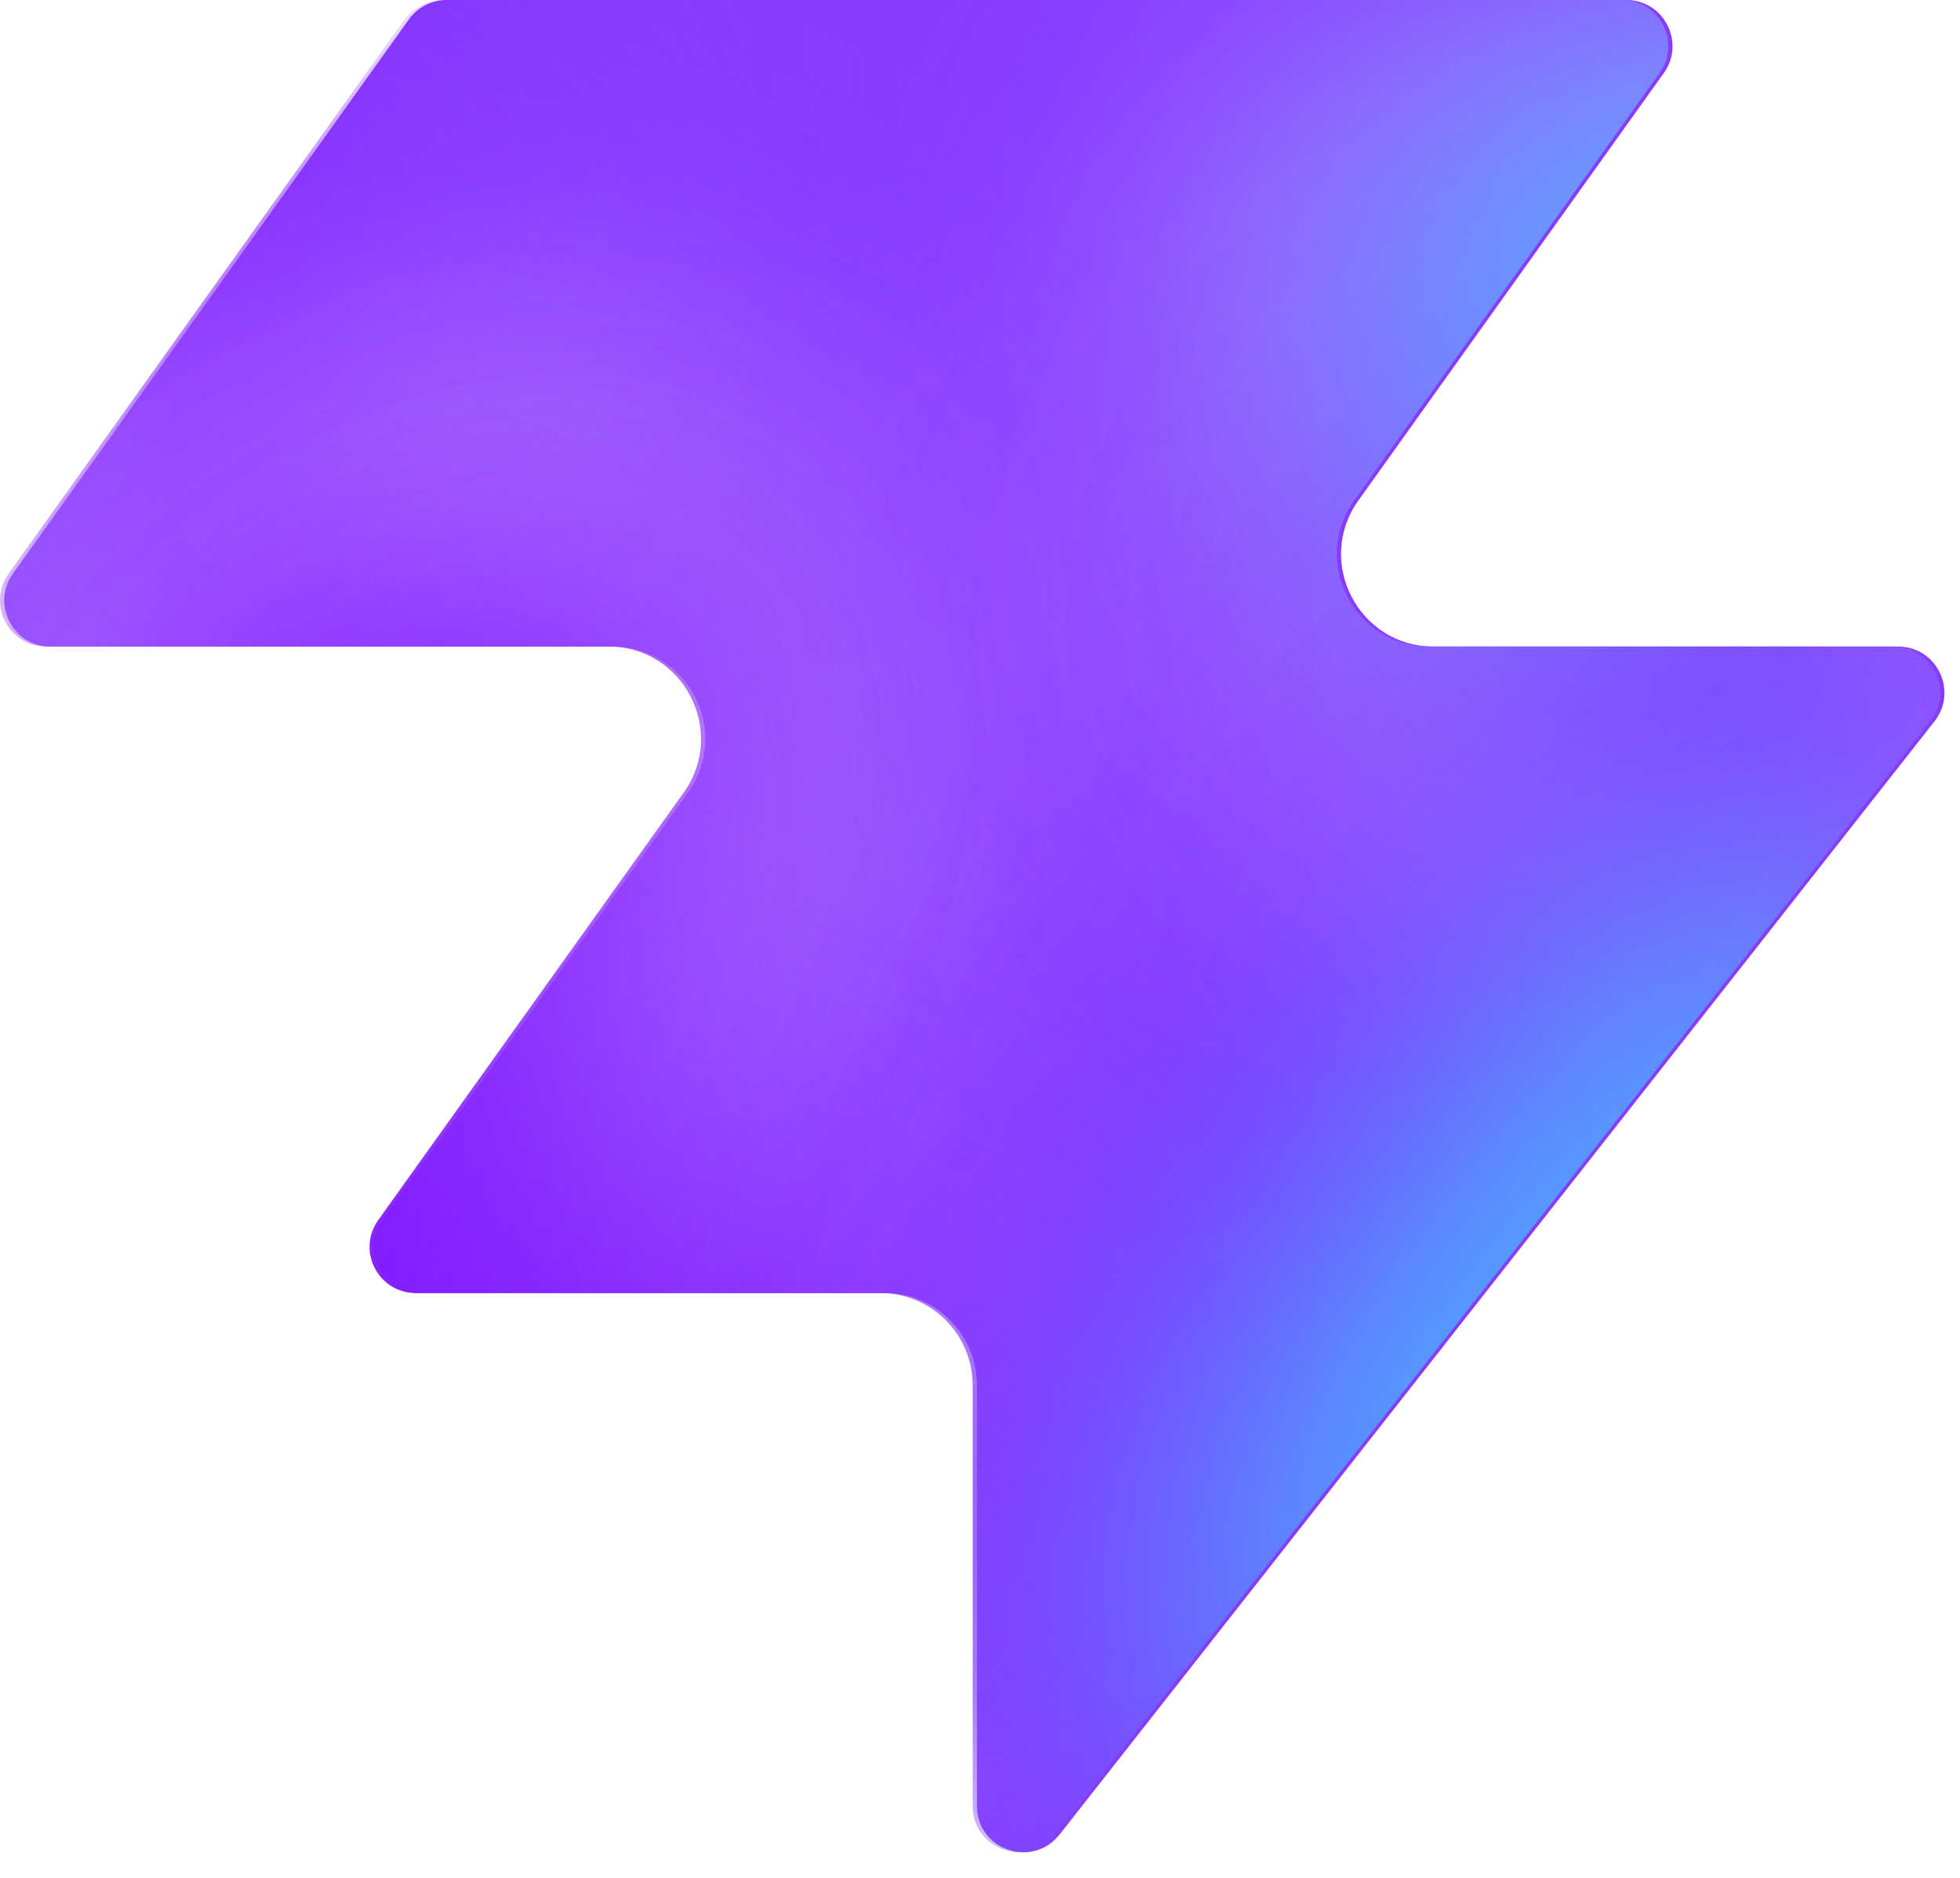
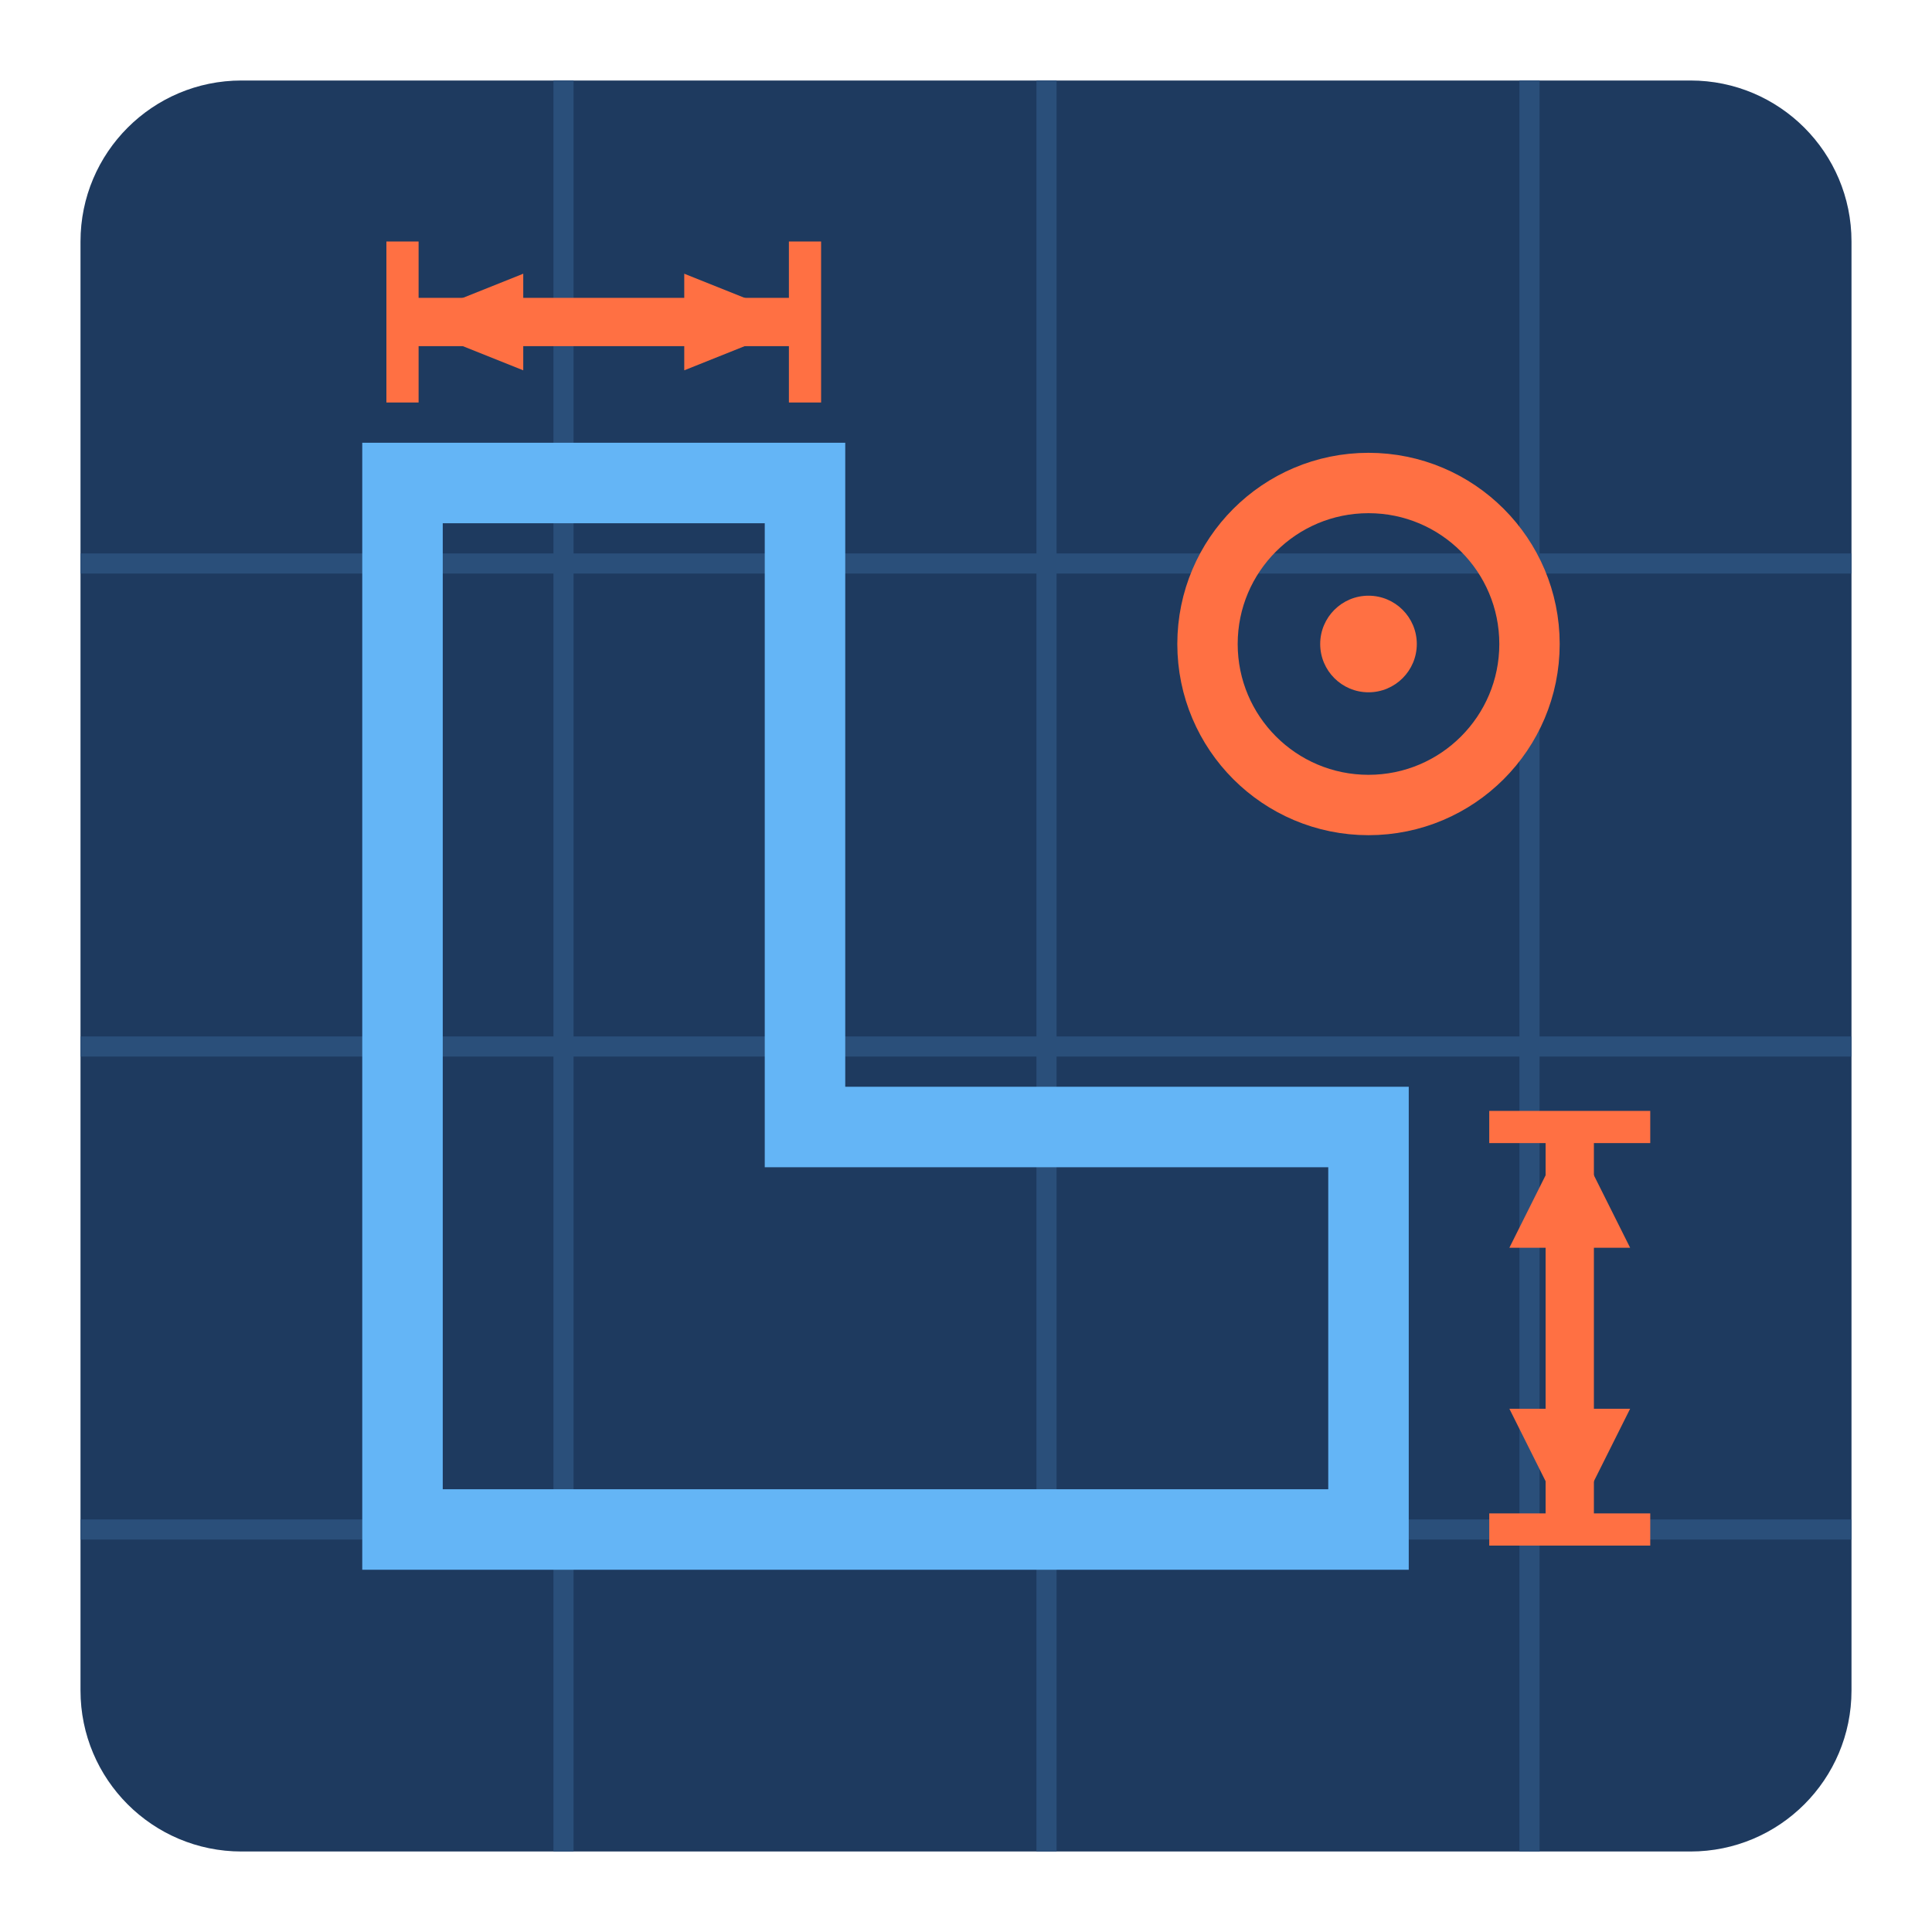
- <svg xmlns="http://www.w3.org/2000/svg" width="48" height="46" fill="none" viewBox="0 0 48 46">
-   <path fill="#863bff" d="M25.946 44.938c-.664.845-2.021.375-2.021-.698V33.937a2.26 2.26 0 0 0-2.262-2.262H10.287c-.92 0-1.456-1.04-.92-1.788l7.48-10.471c1.07-1.497 0-3.578-1.842-3.578H1.237c-.92 0-1.456-1.04-.92-1.788L10.013.474c.214-.297.556-.474.92-.474h28.894c.92 0 1.456 1.04.92 1.788l-7.48 10.471c-1.07 1.498 0 3.579 1.842 3.579h11.377c.943 0 1.473 1.088.89 1.83L25.947 44.94z" style="fill:#863bff;fill:color(display-p3 .525 .23 1);fill-opacity:1" />
-   <mask id="a" width="48" height="46" x="0" y="0" maskUnits="userSpaceOnUse" style="mask-type:alpha">
-     <path fill="#000" d="M25.842 44.938c-.664.844-2.021.375-2.021-.698V33.937a2.26 2.26 0 0 0-2.262-2.262H10.183c-.92 0-1.456-1.04-.92-1.788l7.48-10.471c1.07-1.498 0-3.579-1.842-3.579H1.133c-.92 0-1.456-1.04-.92-1.787L9.91.473c.214-.297.556-.474.92-.474h28.894c.92 0 1.456 1.04.92 1.788l-7.48 10.471c-1.07 1.498 0 3.578 1.842 3.578h11.377c.943 0 1.473 1.088.89 1.832L25.843 44.94z" style="fill:#000;fill-opacity:1" />
-   </mask>
-   <g mask="url(#a)">
-     <g filter="url(#b)">
-       <ellipse cx="5.508" cy="14.704" fill="#ede6ff" rx="5.508" ry="14.704" style="fill:#ede6ff;fill:color(display-p3 .927 .903 1);fill-opacity:1" transform="matrix(.00324 1 1 -.00324 -4.47 31.516)" />
-     </g>
-     <g filter="url(#c)">
-       <ellipse cx="10.399" cy="29.851" fill="#ede6ff" rx="10.399" ry="29.851" style="fill:#ede6ff;fill:color(display-p3 .927 .903 1);fill-opacity:1" transform="matrix(.00324 1 1 -.00324 -39.328 7.883)" />
-     </g>
-     <g filter="url(#d)">
-       <ellipse cx="5.508" cy="30.487" fill="#7e14ff" rx="5.508" ry="30.487" style="fill:#7e14ff;fill:color(display-p3 .492 .077 1);fill-opacity:1" transform="rotate(89.814 -25.913 -14.639)scale(1 -1)" />
-     </g>
-     <g filter="url(#e)">
-       <ellipse cx="5.508" cy="30.599" fill="#7e14ff" rx="5.508" ry="30.599" style="fill:#7e14ff;fill:color(display-p3 .492 .077 1);fill-opacity:1" transform="rotate(89.814 -32.644 -3.334)scale(1 -1)" />
-     </g>
-     <g filter="url(#f)">
-       <ellipse cx="5.508" cy="30.599" fill="#7e14ff" rx="5.508" ry="30.599" style="fill:#7e14ff;fill:color(display-p3 .492 .077 1);fill-opacity:1" transform="matrix(.00324 1 1 -.00324 -34.34 30.47)" />
-     </g>
-     <g filter="url(#g)">
-       <ellipse cx="14.072" cy="22.078" fill="#ede6ff" rx="14.072" ry="22.078" style="fill:#ede6ff;fill:color(display-p3 .927 .903 1);fill-opacity:1" transform="rotate(93.35 24.506 48.493)scale(-1 1)" />
-     </g>
-     <g filter="url(#h)">
-       <ellipse cx="3.47" cy="21.501" fill="#7e14ff" rx="3.47" ry="21.501" style="fill:#7e14ff;fill:color(display-p3 .492 .077 1);fill-opacity:1" transform="rotate(89.009 28.708 47.59)scale(-1 1)" />
-     </g>
-     <g filter="url(#i)">
-       <ellipse cx="3.47" cy="21.501" fill="#7e14ff" rx="3.47" ry="21.501" style="fill:#7e14ff;fill:color(display-p3 .492 .077 1);fill-opacity:1" transform="rotate(89.009 28.708 47.59)scale(-1 1)" />
-     </g>
-     <g filter="url(#j)">
-       <ellipse cx=".387" cy="8.972" fill="#7e14ff" rx="4.407" ry="29.108" style="fill:#7e14ff;fill:color(display-p3 .492 .077 1);fill-opacity:1" transform="rotate(39.51 .387 8.972)" />
-     </g>
-     <g filter="url(#k)">
-       <ellipse cx="47.523" cy="-6.092" fill="#7e14ff" rx="4.407" ry="29.108" style="fill:#7e14ff;fill:color(display-p3 .492 .077 1);fill-opacity:1" transform="rotate(37.892 47.523 -6.092)" />
-     </g>
-     <g filter="url(#l)">
-       <ellipse cx="41.412" cy="6.333" fill="#47bfff" rx="5.971" ry="9.665" style="fill:#47bfff;fill:color(display-p3 .28 .748 1);fill-opacity:1" transform="rotate(37.892 41.412 6.333)" />
-     </g>
-     <g filter="url(#m)">
-       <ellipse cx="-1.879" cy="38.332" fill="#7e14ff" rx="4.407" ry="29.108" style="fill:#7e14ff;fill:color(display-p3 .492 .077 1);fill-opacity:1" transform="rotate(37.892 -1.88 38.332)" />
-     </g>
-     <g filter="url(#n)">
-       <ellipse cx="-1.879" cy="38.332" fill="#7e14ff" rx="4.407" ry="29.108" style="fill:#7e14ff;fill:color(display-p3 .492 .077 1);fill-opacity:1" transform="rotate(37.892 -1.88 38.332)" />
-     </g>
-     <g filter="url(#o)">
-       <ellipse cx="35.651" cy="29.907" fill="#7e14ff" rx="4.407" ry="29.108" style="fill:#7e14ff;fill:color(display-p3 .492 .077 1);fill-opacity:1" transform="rotate(37.892 35.651 29.907)" />
-     </g>
-     <g filter="url(#p)">
-       <ellipse cx="38.418" cy="32.4" fill="#47bfff" rx="5.971" ry="15.297" style="fill:#47bfff;fill:color(display-p3 .28 .748 1);fill-opacity:1" transform="rotate(37.892 38.418 32.4)" />
-     </g>
-   </g>
-   <defs>
-     <filter id="b" width="60.045" height="41.654" x="-19.77" y="16.149" color-interpolation-filters="sRGB" filterUnits="userSpaceOnUse">
-       <feFlood flood-opacity="0" result="BackgroundImageFix" />
-       <feBlend in="SourceGraphic" in2="BackgroundImageFix" result="shape" />
-       <feGaussianBlur result="effect1_foregroundBlur_2002_17158" stdDeviation="7.659" />
-     </filter>
-     <filter id="c" width="90.34" height="51.437" x="-54.613" y="-7.533" color-interpolation-filters="sRGB" filterUnits="userSpaceOnUse">
-       <feFlood flood-opacity="0" result="BackgroundImageFix" />
-       <feBlend in="SourceGraphic" in2="BackgroundImageFix" result="shape" />
-       <feGaussianBlur result="effect1_foregroundBlur_2002_17158" stdDeviation="7.659" />
-     </filter>
-     <filter id="d" width="79.355" height="29.4" x="-49.64" y="2.03" color-interpolation-filters="sRGB" filterUnits="userSpaceOnUse">
-       <feFlood flood-opacity="0" result="BackgroundImageFix" />
-       <feBlend in="SourceGraphic" in2="BackgroundImageFix" result="shape" />
-       <feGaussianBlur result="effect1_foregroundBlur_2002_17158" stdDeviation="4.596" />
-     </filter>
-     <filter id="e" width="79.579" height="29.4" x="-45.045" y="20.029" color-interpolation-filters="sRGB" filterUnits="userSpaceOnUse">
-       <feFlood flood-opacity="0" result="BackgroundImageFix" />
-       <feBlend in="SourceGraphic" in2="BackgroundImageFix" result="shape" />
-       <feGaussianBlur result="effect1_foregroundBlur_2002_17158" stdDeviation="4.596" />
-     </filter>
-     <filter id="f" width="79.579" height="29.4" x="-43.513" y="21.178" color-interpolation-filters="sRGB" filterUnits="userSpaceOnUse">
-       <feFlood flood-opacity="0" result="BackgroundImageFix" />
-       <feBlend in="SourceGraphic" in2="BackgroundImageFix" result="shape" />
-       <feGaussianBlur result="effect1_foregroundBlur_2002_17158" stdDeviation="4.596" />
-     </filter>
-     <filter id="g" width="74.749" height="58.852" x="15.756" y="-17.901" color-interpolation-filters="sRGB" filterUnits="userSpaceOnUse">
-       <feFlood flood-opacity="0" result="BackgroundImageFix" />
-       <feBlend in="SourceGraphic" in2="BackgroundImageFix" result="shape" />
-       <feGaussianBlur result="effect1_foregroundBlur_2002_17158" stdDeviation="7.659" />
-     </filter>
-     <filter id="h" width="61.377" height="25.362" x="23.548" y="2.284" color-interpolation-filters="sRGB" filterUnits="userSpaceOnUse">
-       <feFlood flood-opacity="0" result="BackgroundImageFix" />
-       <feBlend in="SourceGraphic" in2="BackgroundImageFix" result="shape" />
-       <feGaussianBlur result="effect1_foregroundBlur_2002_17158" stdDeviation="4.596" />
-     </filter>
-     <filter id="i" width="61.377" height="25.362" x="23.548" y="2.284" color-interpolation-filters="sRGB" filterUnits="userSpaceOnUse">
-       <feFlood flood-opacity="0" result="BackgroundImageFix" />
-       <feBlend in="SourceGraphic" in2="BackgroundImageFix" result="shape" />
-       <feGaussianBlur result="effect1_foregroundBlur_2002_17158" stdDeviation="4.596" />
-     </filter>
-     <filter id="j" width="56.045" height="63.649" x="-27.636" y="-22.853" color-interpolation-filters="sRGB" filterUnits="userSpaceOnUse">
-       <feFlood flood-opacity="0" result="BackgroundImageFix" />
-       <feBlend in="SourceGraphic" in2="BackgroundImageFix" result="shape" />
-       <feGaussianBlur result="effect1_foregroundBlur_2002_17158" stdDeviation="4.596" />
-     </filter>
-     <filter id="k" width="54.814" height="64.646" x="20.116" y="-38.415" color-interpolation-filters="sRGB" filterUnits="userSpaceOnUse">
-       <feFlood flood-opacity="0" result="BackgroundImageFix" />
-       <feBlend in="SourceGraphic" in2="BackgroundImageFix" result="shape" />
-       <feGaussianBlur result="effect1_foregroundBlur_2002_17158" stdDeviation="4.596" />
-     </filter>
-     <filter id="l" width="33.541" height="35.313" x="24.641" y="-11.323" color-interpolation-filters="sRGB" filterUnits="userSpaceOnUse">
-       <feFlood flood-opacity="0" result="BackgroundImageFix" />
-       <feBlend in="SourceGraphic" in2="BackgroundImageFix" result="shape" />
-       <feGaussianBlur result="effect1_foregroundBlur_2002_17158" stdDeviation="4.596" />
-     </filter>
-     <filter id="m" width="54.814" height="64.646" x="-29.286" y="6.009" color-interpolation-filters="sRGB" filterUnits="userSpaceOnUse">
-       <feFlood flood-opacity="0" result="BackgroundImageFix" />
-       <feBlend in="SourceGraphic" in2="BackgroundImageFix" result="shape" />
-       <feGaussianBlur result="effect1_foregroundBlur_2002_17158" stdDeviation="4.596" />
-     </filter>
-     <filter id="n" width="54.814" height="64.646" x="-29.286" y="6.009" color-interpolation-filters="sRGB" filterUnits="userSpaceOnUse">
-       <feFlood flood-opacity="0" result="BackgroundImageFix" />
-       <feBlend in="SourceGraphic" in2="BackgroundImageFix" result="shape" />
-       <feGaussianBlur result="effect1_foregroundBlur_2002_17158" stdDeviation="4.596" />
-     </filter>
-     <filter id="o" width="54.814" height="64.646" x="8.244" y="-2.416" color-interpolation-filters="sRGB" filterUnits="userSpaceOnUse">
-       <feFlood flood-opacity="0" result="BackgroundImageFix" />
-       <feBlend in="SourceGraphic" in2="BackgroundImageFix" result="shape" />
-       <feGaussianBlur result="effect1_foregroundBlur_2002_17158" stdDeviation="4.596" />
-     </filter>
-     <filter id="p" width="39.409" height="43.623" x="18.713" y="10.588" color-interpolation-filters="sRGB" filterUnits="userSpaceOnUse">
-       <feFlood flood-opacity="0" result="BackgroundImageFix" />
-       <feBlend in="SourceGraphic" in2="BackgroundImageFix" result="shape" />
-       <feGaussianBlur result="effect1_foregroundBlur_2002_17158" stdDeviation="4.596" />
-     </filter>
-   </defs>
+ <svg xmlns="http://www.w3.org/2000/svg" width="48" height="48" viewBox="0 0 48 48" fill="none">
+   <rect x="2" y="2" width="44" height="44" rx="4" fill="#1E3A5F" />
+   <line x1="2" y1="14" x2="46" y2="14" stroke="#2A4F7A" stroke-width="0.5" />
+   <line x1="2" y1="26" x2="46" y2="26" stroke="#2A4F7A" stroke-width="0.5" />
+   <line x1="2" y1="38" x2="46" y2="38" stroke="#2A4F7A" stroke-width="0.5" />
+   <line x1="14" y1="2" x2="14" y2="46" stroke="#2A4F7A" stroke-width="0.5" />
+   <line x1="26" y1="2" x2="26" y2="46" stroke="#2A4F7A" stroke-width="0.5" />
+   <line x1="38" y1="2" x2="38" y2="46" stroke="#2A4F7A" stroke-width="0.5" />
+   <path d="M10 38 L10 12 L20 12 L20 28 L34 28 L34 38 Z" fill="none" stroke="#64B5F6" stroke-width="2" stroke-linejoin="miter" />
+   <line x1="10" y1="8" x2="20" y2="8" stroke="#FF7043" stroke-width="1.2" />
+   <line x1="10" y1="10" x2="10" y2="6" stroke="#FF7043" stroke-width="0.8" />
+   <line x1="20" y1="10" x2="20" y2="6" stroke="#FF7043" stroke-width="0.8" />
+   <polygon points="10,8 13,6.8 13,9.2" fill="#FF7043" />
+   <polygon points="20,8 17,6.8 17,9.2" fill="#FF7043" />
+   <line x1="39" y1="28" x2="39" y2="38" stroke="#FF7043" stroke-width="1.2" />
+   <line x1="37" y1="28" x2="41" y2="28" stroke="#FF7043" stroke-width="0.8" />
+   <line x1="37" y1="38" x2="41" y2="38" stroke="#FF7043" stroke-width="0.8" />
+   <polygon points="39,28 37.5,31 40.5,31" fill="#FF7043" />
+   <polygon points="39,38 37.5,35 40.5,35" fill="#FF7043" />
+   <circle cx="34" cy="16" r="4" fill="none" stroke="#FF7043" stroke-width="1.5" />
+   <circle cx="34" cy="16" r="1.2" fill="#FF7043" />
</svg>
